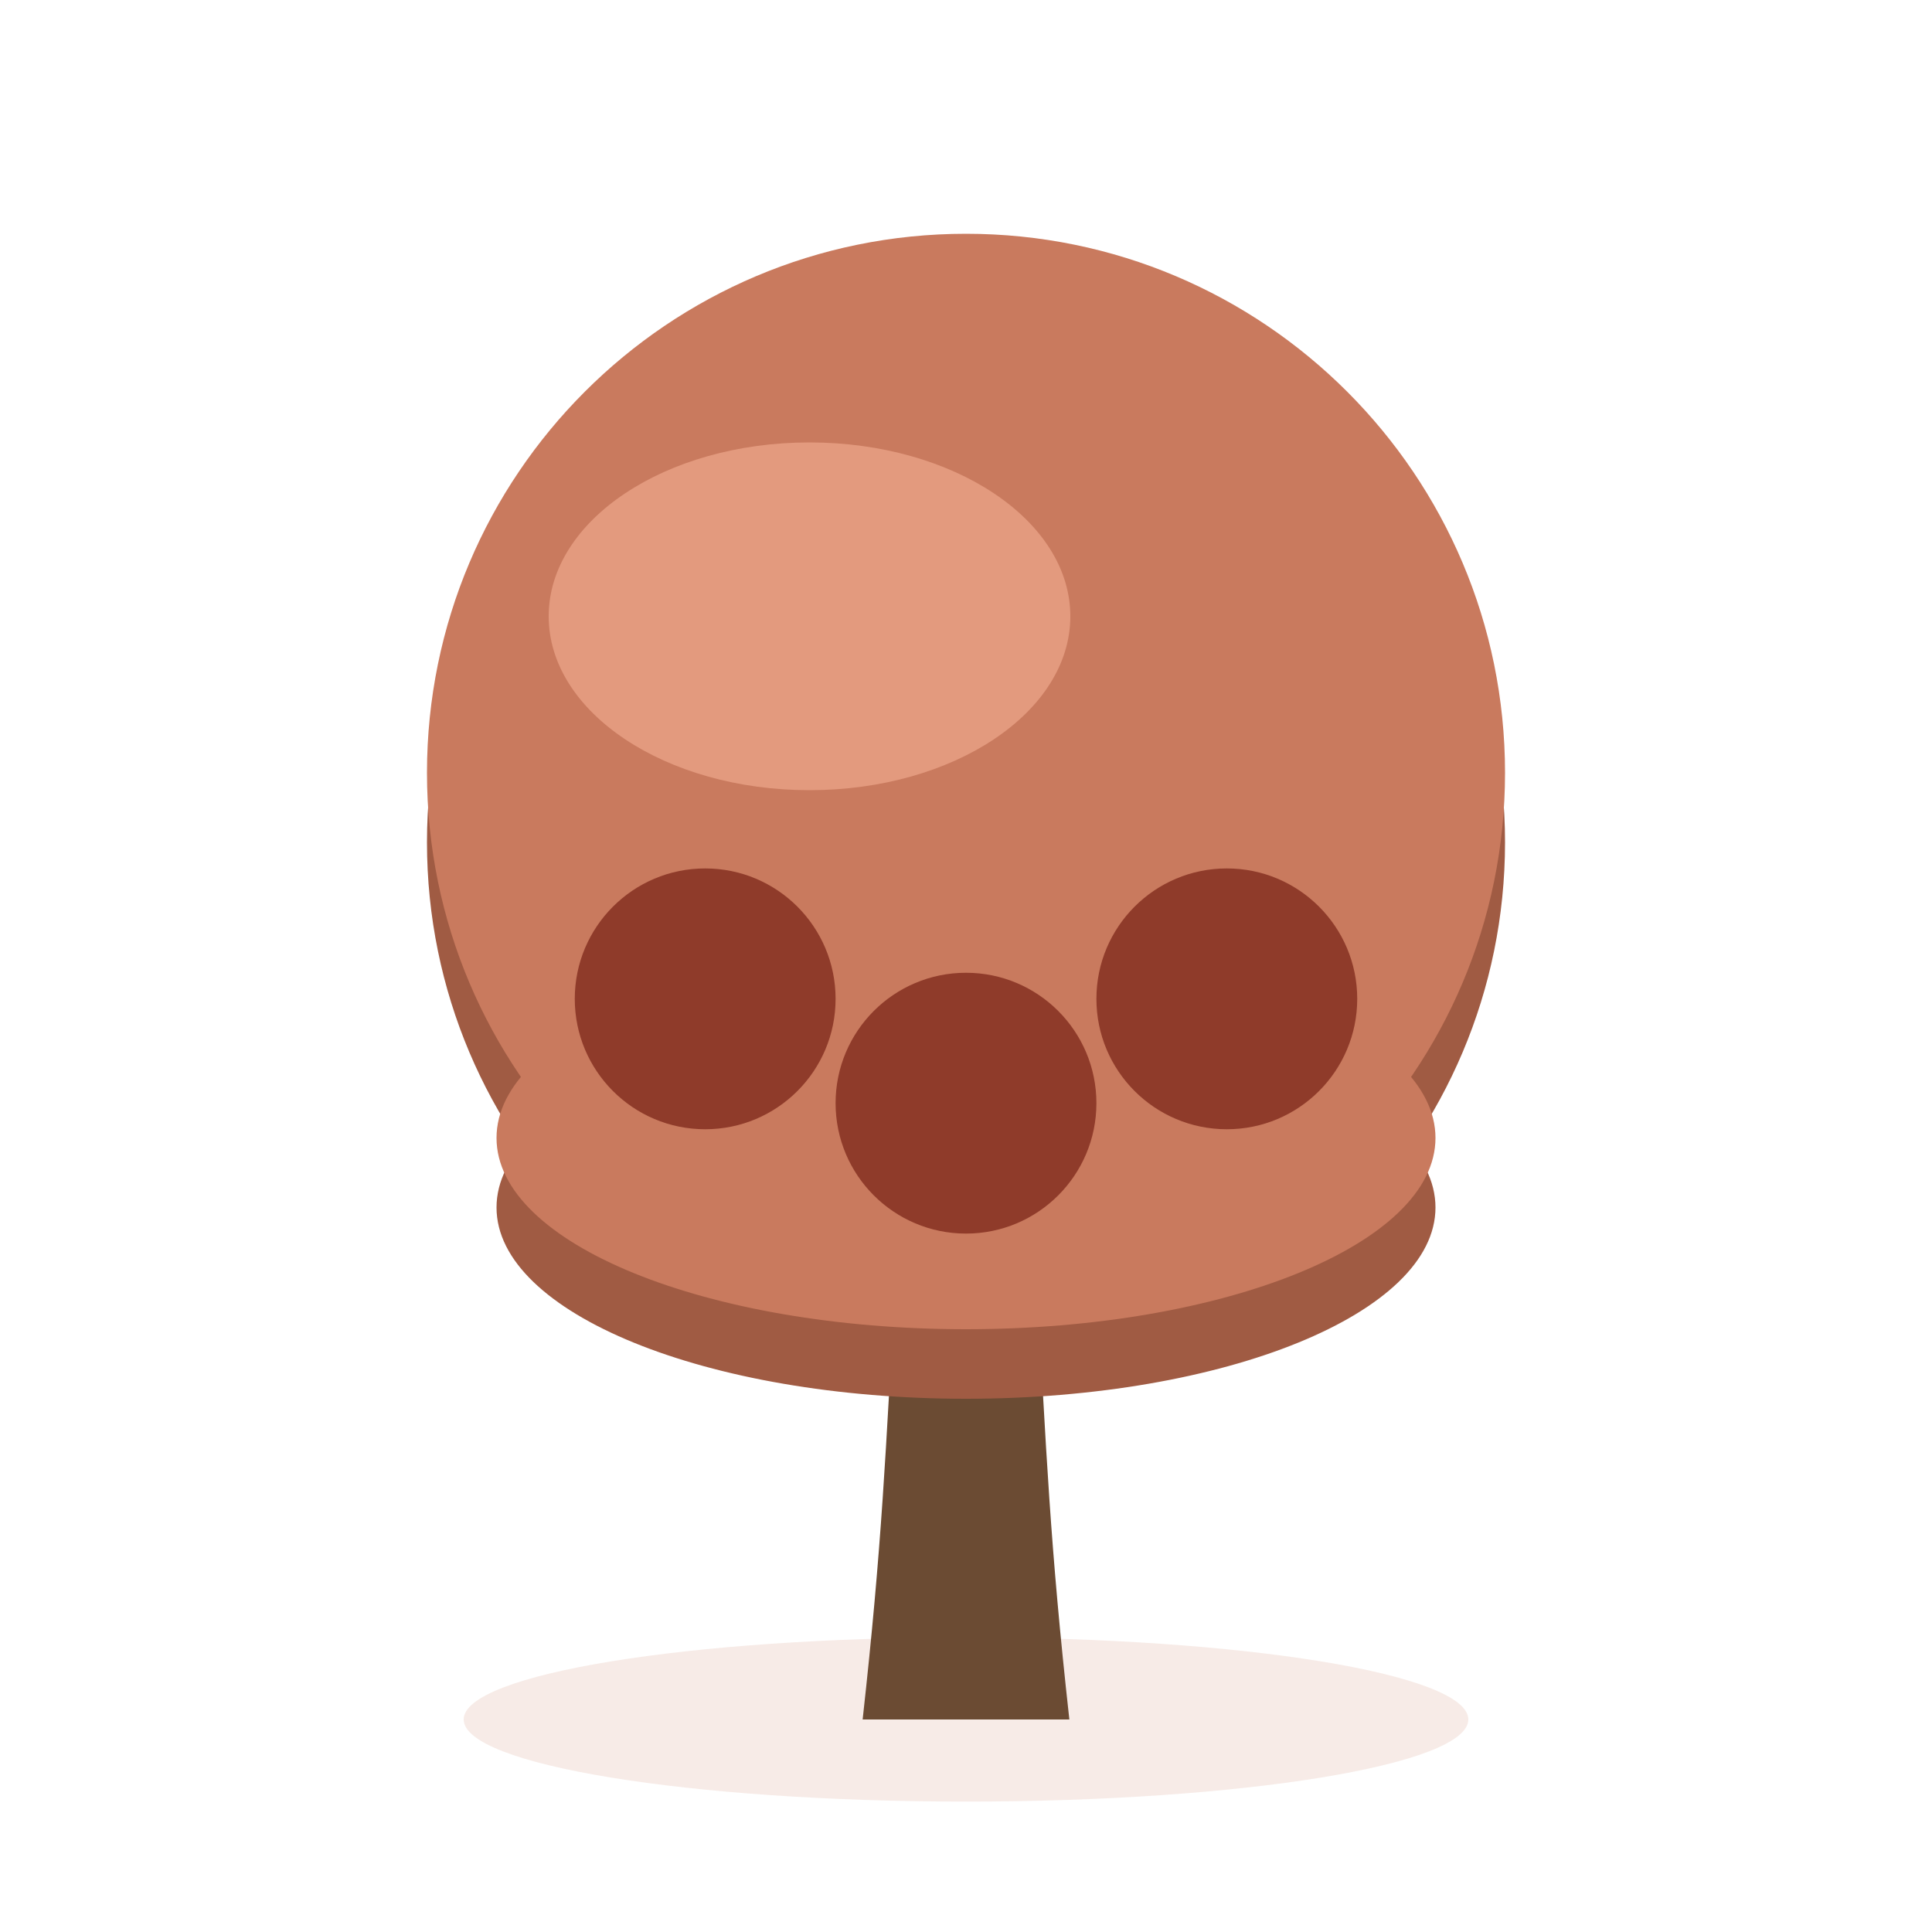
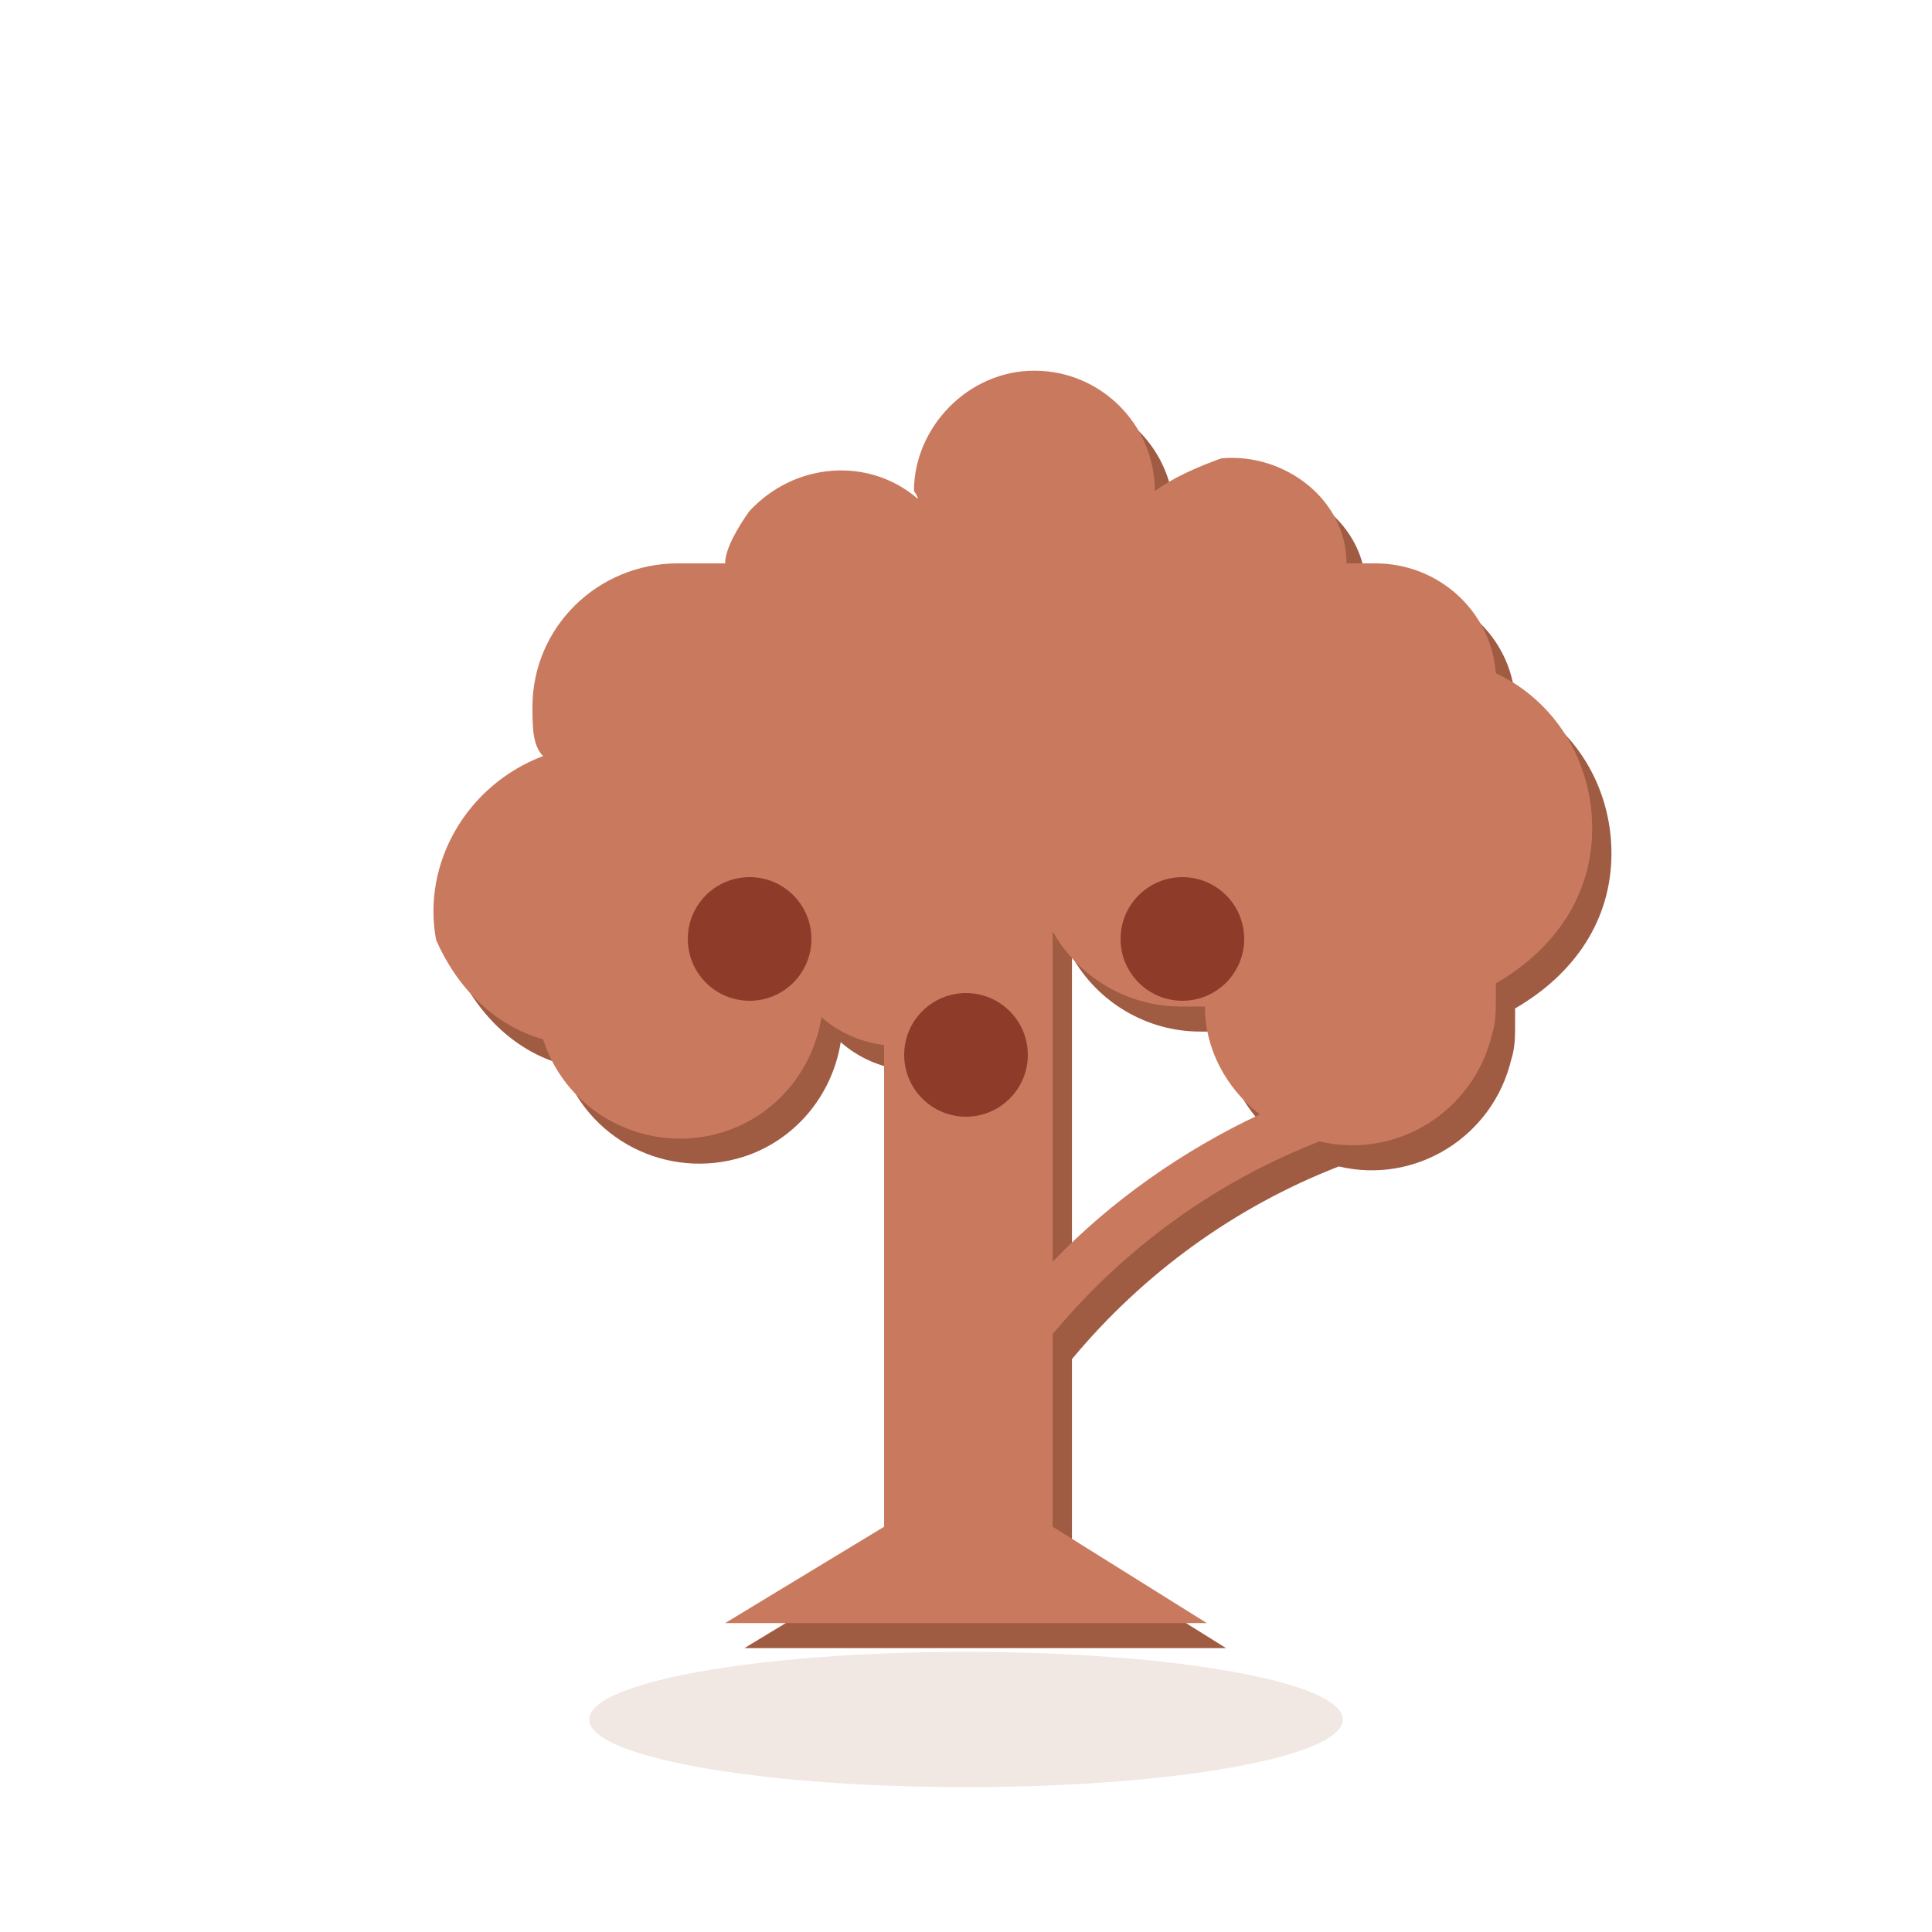
- <svg xmlns="http://www.w3.org/2000/svg" viewBox="0 0 200 200" width="200" height="200" role="img" aria-label="food tree, fruit stage">
-   <ellipse cx="100" cy="178" rx="52" ry="8.5" fill="#C97A5E" opacity="0.15" />
-   <path d="M 89.3 178 C 91.3 160 91.7 150.2 92.7 132.2 L 107.3 132.2 C 108.3 150.2 108.7 160 110.7 178 Z" fill="#6B4B33" />
-   <path d="M 44.2 87.2 A 55.8 55.8 0 1 0 155.8 87.2 A 55.8 55.8 0 1 0 44.2 87.2 Z M 51.4 125 A 48.6 19.8 0 1 0 148.6 125 A 48.6 19.8 0 1 0 51.4 125 Z" fill="#A05B43" />
-   <path d="M 44.2 80 A 55.8 55.8 0 1 0 155.8 80 A 55.8 55.8 0 1 0 44.2 80 Z M 51.4 117.8 A 48.6 19.8 0 1 0 148.6 117.8 A 48.6 19.8 0 1 0 51.4 117.8 Z" fill="#C97A5E" />
-   <ellipse cx="83.8" cy="63.8" rx="27" ry="18" fill="#E39A7E" />
-   <circle cx="73" cy="103.4" r="13.5" fill="#8F3B2A" />
-   <circle cx="100" cy="114.2" r="13.5" fill="#8F3B2A" />
-   <circle cx="127" cy="103.4" r="13.5" fill="#8F3B2A" />
+ <svg xmlns="http://www.w3.org/2000/svg" viewBox="0 0 200 200">
+   <ellipse cx="100" cy="178" rx="39" ry="7" fill="#A05B43" opacity="0.15" />
+   <g transform="translate(25.20 28.40) scale(9.973)">
+     <path d="M14 5.75c0-.69-.38-1.32-1-1.61c-.05-.65-.6-1.14-1.25-1.14h-.3c0-.66-.64-1.15-1.3-1.09c-.25.09-.5.2-.69.34C9.46 1.56 8.9 1 8.21 1s-1.25.59-1.25 1.25c0 0 .04.05.04.08c-.51-.44-1.28-.38-1.75.13c-.12.17-.25.39-.25.54h-.49C3.68 3 3 3.66 3 4.49c0 .2 0 .4.11.51c-.79.3-1.26 1.11-1.11 1.91c.22.5.61.89 1.11 1.03c.25.78 1.09 1.21 1.88.96c.53-.17.92-.63 1.01-1.19c.18.16.41.26.65.29v5L5 14h5l-1.6-1v-2c.74-.89 1.69-1.58 2.77-2c.8.19 1.6-.31 1.79-1.11c.04-.12.04-.25.04-.37v-.16c.62-.36 1-.92 1-1.61m-5.6 4.5V6.82c.27.48.78.78 1.33.78h.25c0 .44.22.85.57 1.12c-.79.37-1.55.9-2.15 1.53" fill="#A05B43" transform="translate(0.20 0.26)" />
+     <path d="M14 5.75c0-.69-.38-1.32-1-1.61c-.05-.65-.6-1.14-1.25-1.14h-.3c0-.66-.64-1.15-1.3-1.09c-.25.09-.5.2-.69.34C9.46 1.56 8.9 1 8.21 1s-1.25.59-1.25 1.25c0 0 .04.05.04.08c-.51-.44-1.28-.38-1.75.13c-.12.17-.25.39-.25.54h-.49C3.68 3 3 3.66 3 4.49c0 .2 0 .4.11.51c-.79.3-1.26 1.11-1.11 1.91c.22.5.61.89 1.11 1.03c.25.78 1.09 1.21 1.88.96c.53-.17.92-.63 1.01-1.19c.18.16.41.26.65.29v5L5 14h5l-1.6-1v-2c.74-.89 1.69-1.58 2.77-2c.8.19 1.6-.31 1.79-1.11c.04-.12.04-.25.04-.37v-.16c.62-.36 1-.92 1-1.61m-5.6 4.5V6.82c.27.48.78.78 1.33.78h.25c0 .44.22.85.57 1.12c-.79.37-1.55.9-2.15 1.53" fill="#C97A5E" />
+   </g>
+   <circle cx="77.6" cy="97.2" r="6.4" fill="#8F3B2A" />
+   <circle cx="100.0" cy="109.2" r="6.4" fill="#8F3B2A" />
+   <circle cx="122.4" cy="97.2" r="6.4" fill="#8F3B2A" />
</svg>
